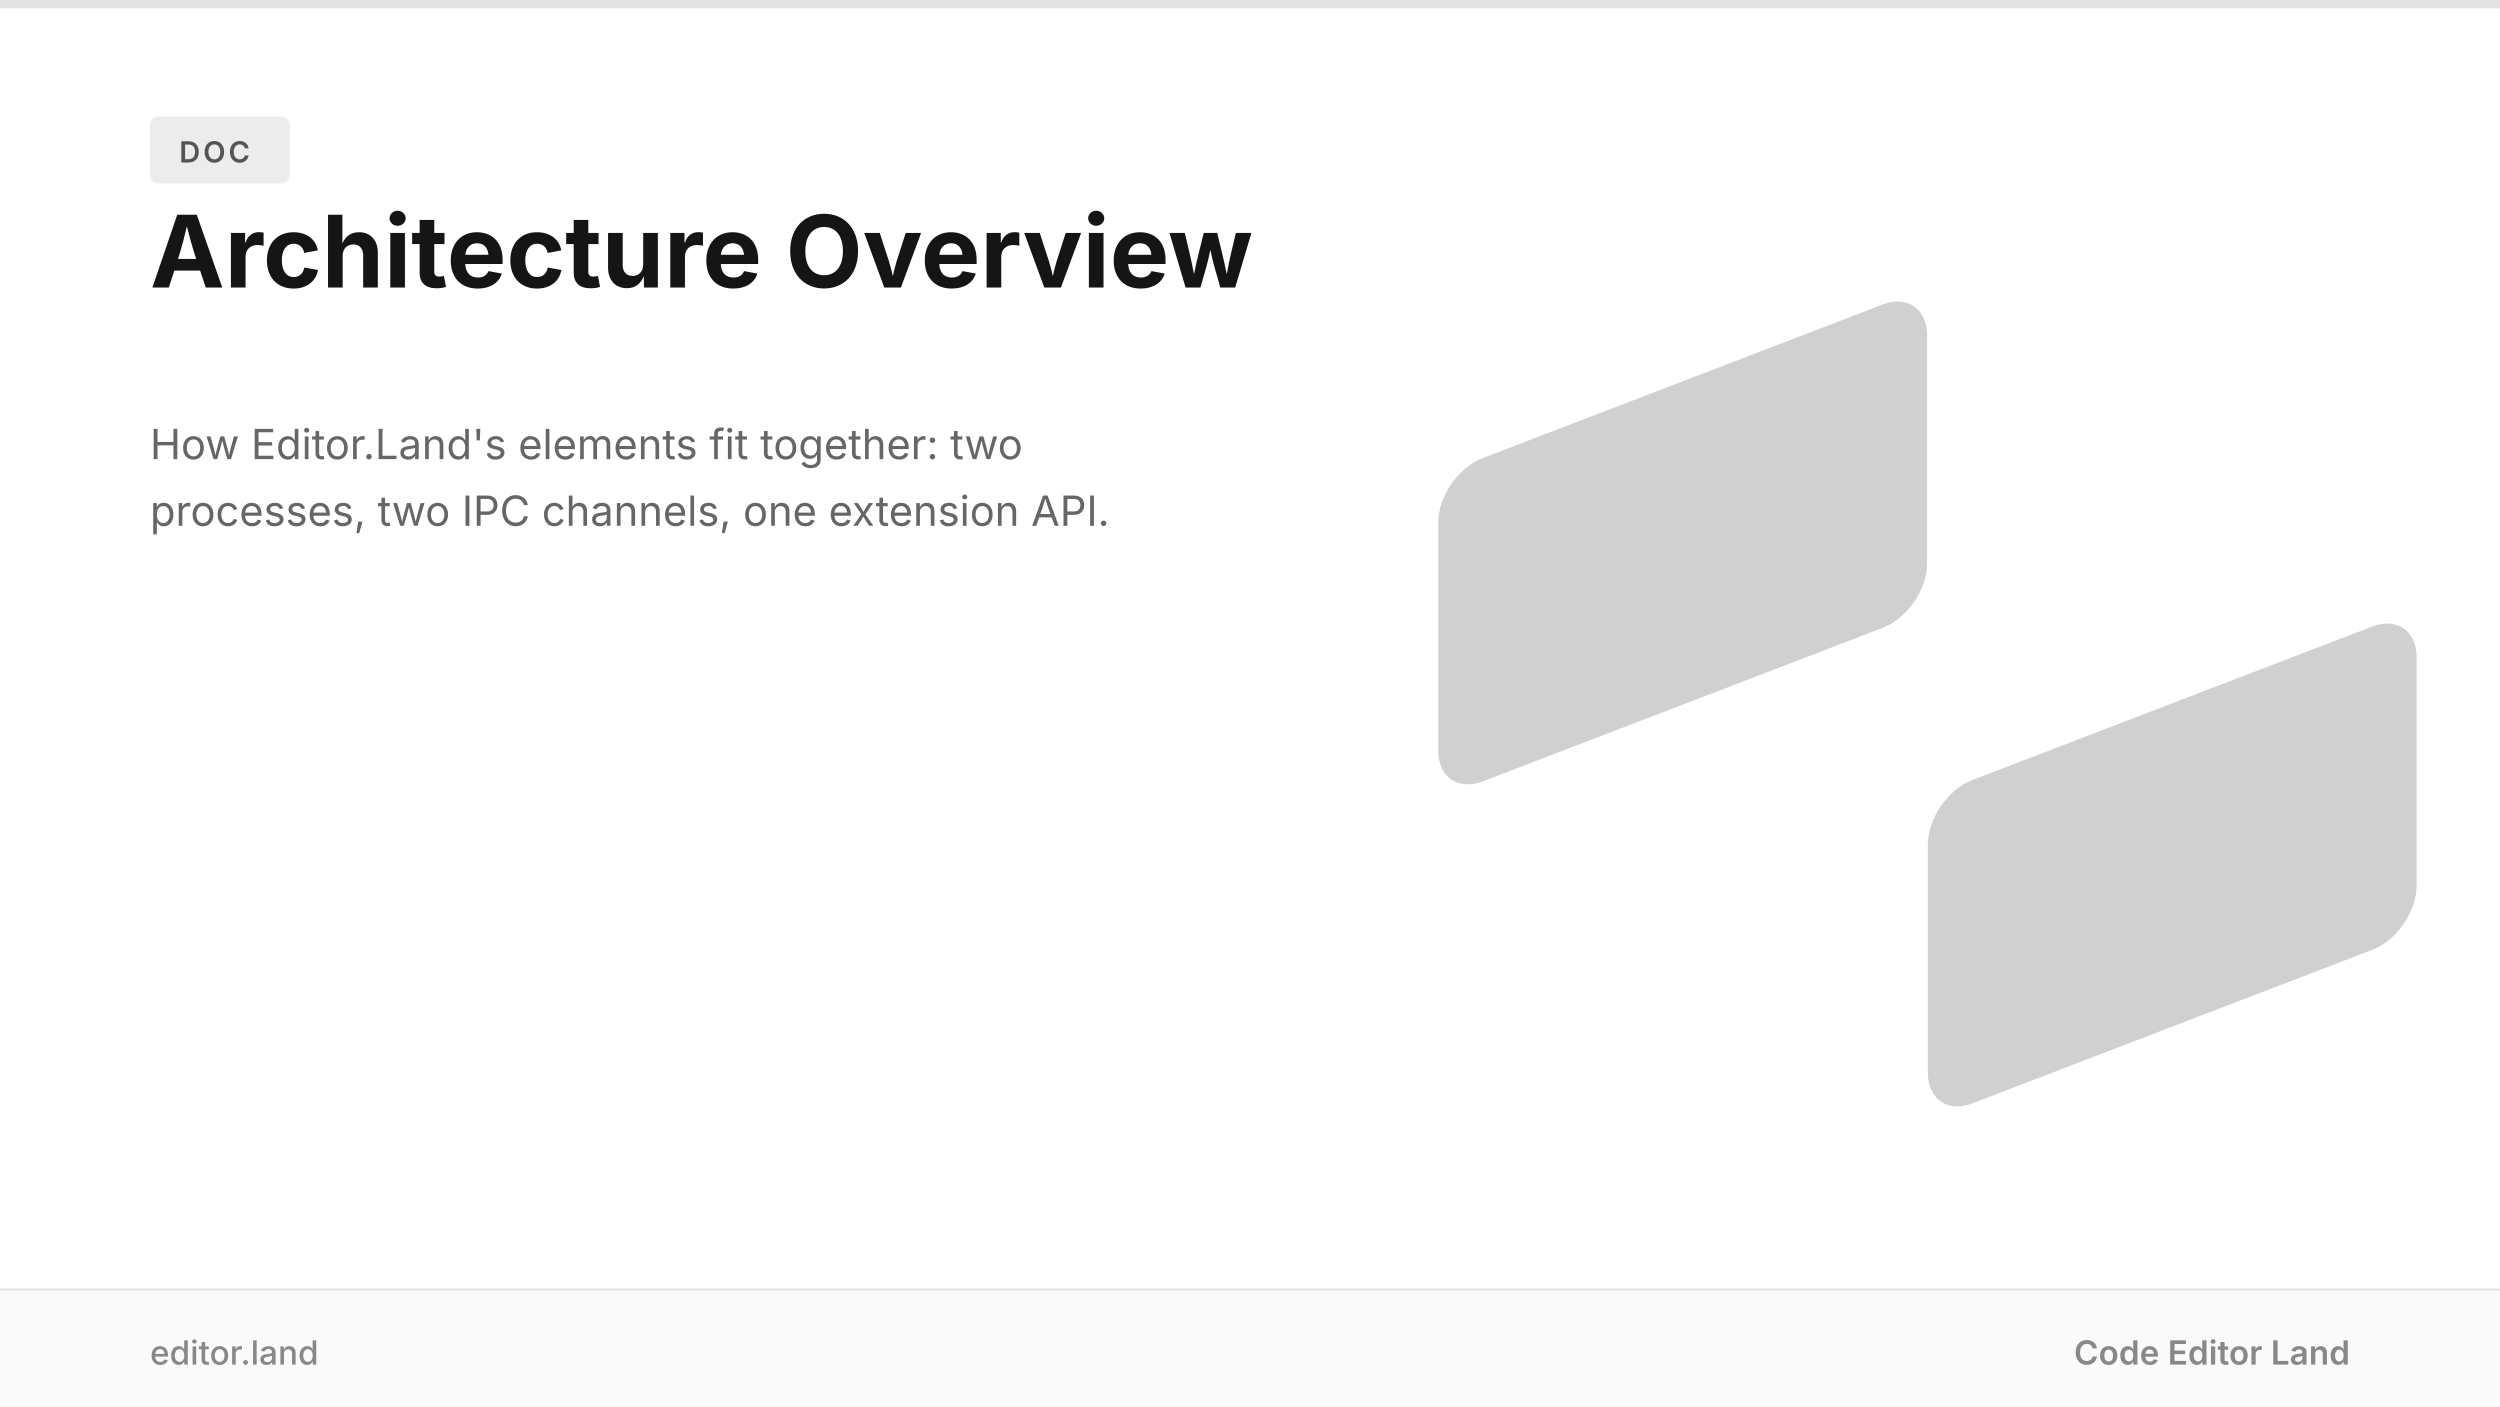
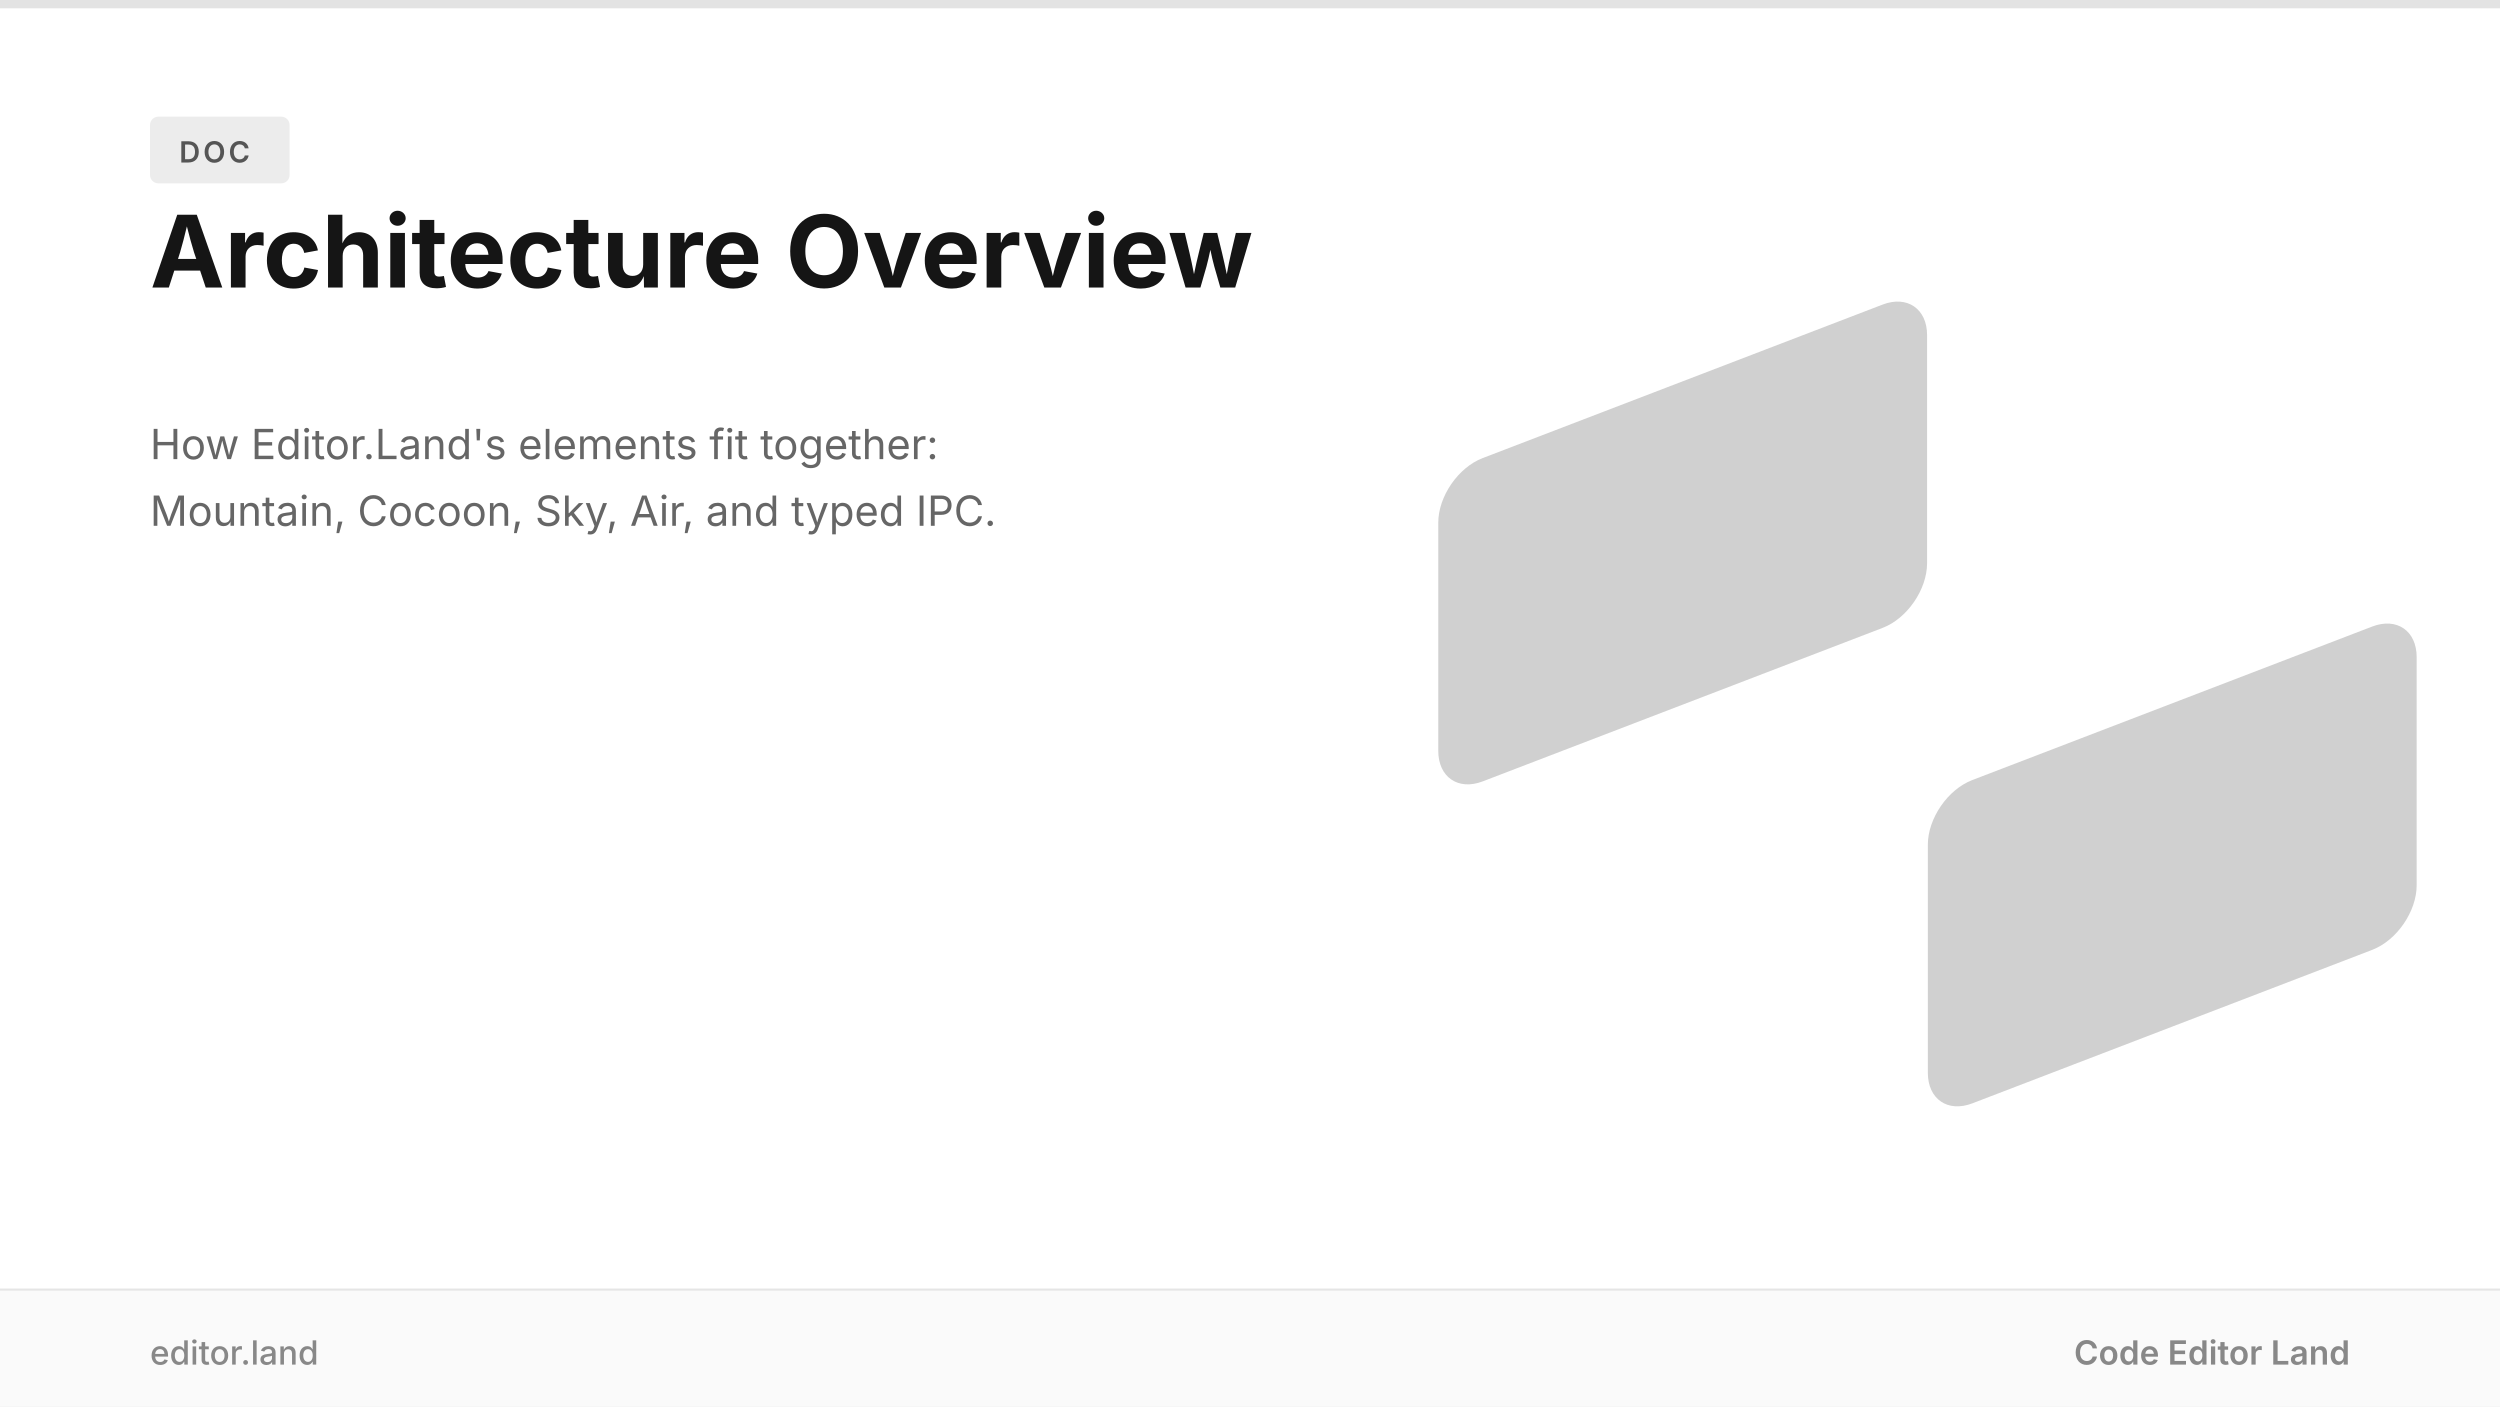
<svg xmlns="http://www.w3.org/2000/svg" width="1200" height="675" viewBox="0 0 1200 675">
  <path fill="#fff" d="M0 0h1200v675H0z" />
  <path fill="#151515" fill-opacity=".12" d="M0 0h1200v4H0z" />
  <rect width="1005.28" height="620.771" fill="#151515" fill-opacity=".2" rx="91.389" transform="matrix(-.2334 .08959 0 .25 925 138)" />
  <rect width="1005.28" height="620.771" fill="#151515" fill-opacity=".2" rx="91.389" transform="matrix(-.2334 .08959 0 .25 1160 292.55)" />
  <rect width="67" height="32" x="72" y="56" fill="#151515" fill-opacity=".08" rx="4" />
  <text x="86" y="78" fill="#555" font-family="system-ui, -apple-system, 'Segoe UI', sans-serif" font-size="14" font-weight="600" letter-spacing=".1em">DOC</text>
  <text x="72" y="138" fill="#151515" font-family="system-ui, -apple-system, 'Segoe UI', sans-serif" font-size="48" font-weight="700">Architecture Overview</text>
-   <text x="72" y="220.4" fill="#666" font-family="system-ui, -apple-system, 'Segoe UI', sans-serif" font-size="20" font-weight="400">How Editor.Land's elements fit together: two</text>
-   <text x="72" y="252.4" fill="#666" font-family="system-ui, -apple-system, 'Segoe UI', sans-serif" font-size="20" font-weight="400">processes, two IPC channels, one extension API.</text>
+   <text x="72" y="220.4" fill="#666" font-family="system-ui, -apple-system, 'Segoe UI', sans-serif" font-size="20" font-weight="400">How Editor.Land's elements fit together:</text>
+   <text x="72" y="252.4" fill="#666" font-family="system-ui, -apple-system, 'Segoe UI', sans-serif" font-size="20" font-weight="400">Mountain, Cocoon, Sky, Air, and typed IPC.</text>
  <path fill="#fafafa" d="M0 619h1200v56H0z" />
  <path stroke="#e5e5e5" d="M0 619h1200" />
  <text x="72" y="655" fill="#888" font-family="system-ui, -apple-system, 'Segoe UI', sans-serif" font-size="16" font-weight="500">editor.land</text>
  <text x="1128" y="655" fill="#888" font-family="system-ui, -apple-system, 'Segoe UI', sans-serif" font-size="16" font-weight="600" text-anchor="end">Code Editor Land</text>
</svg>
